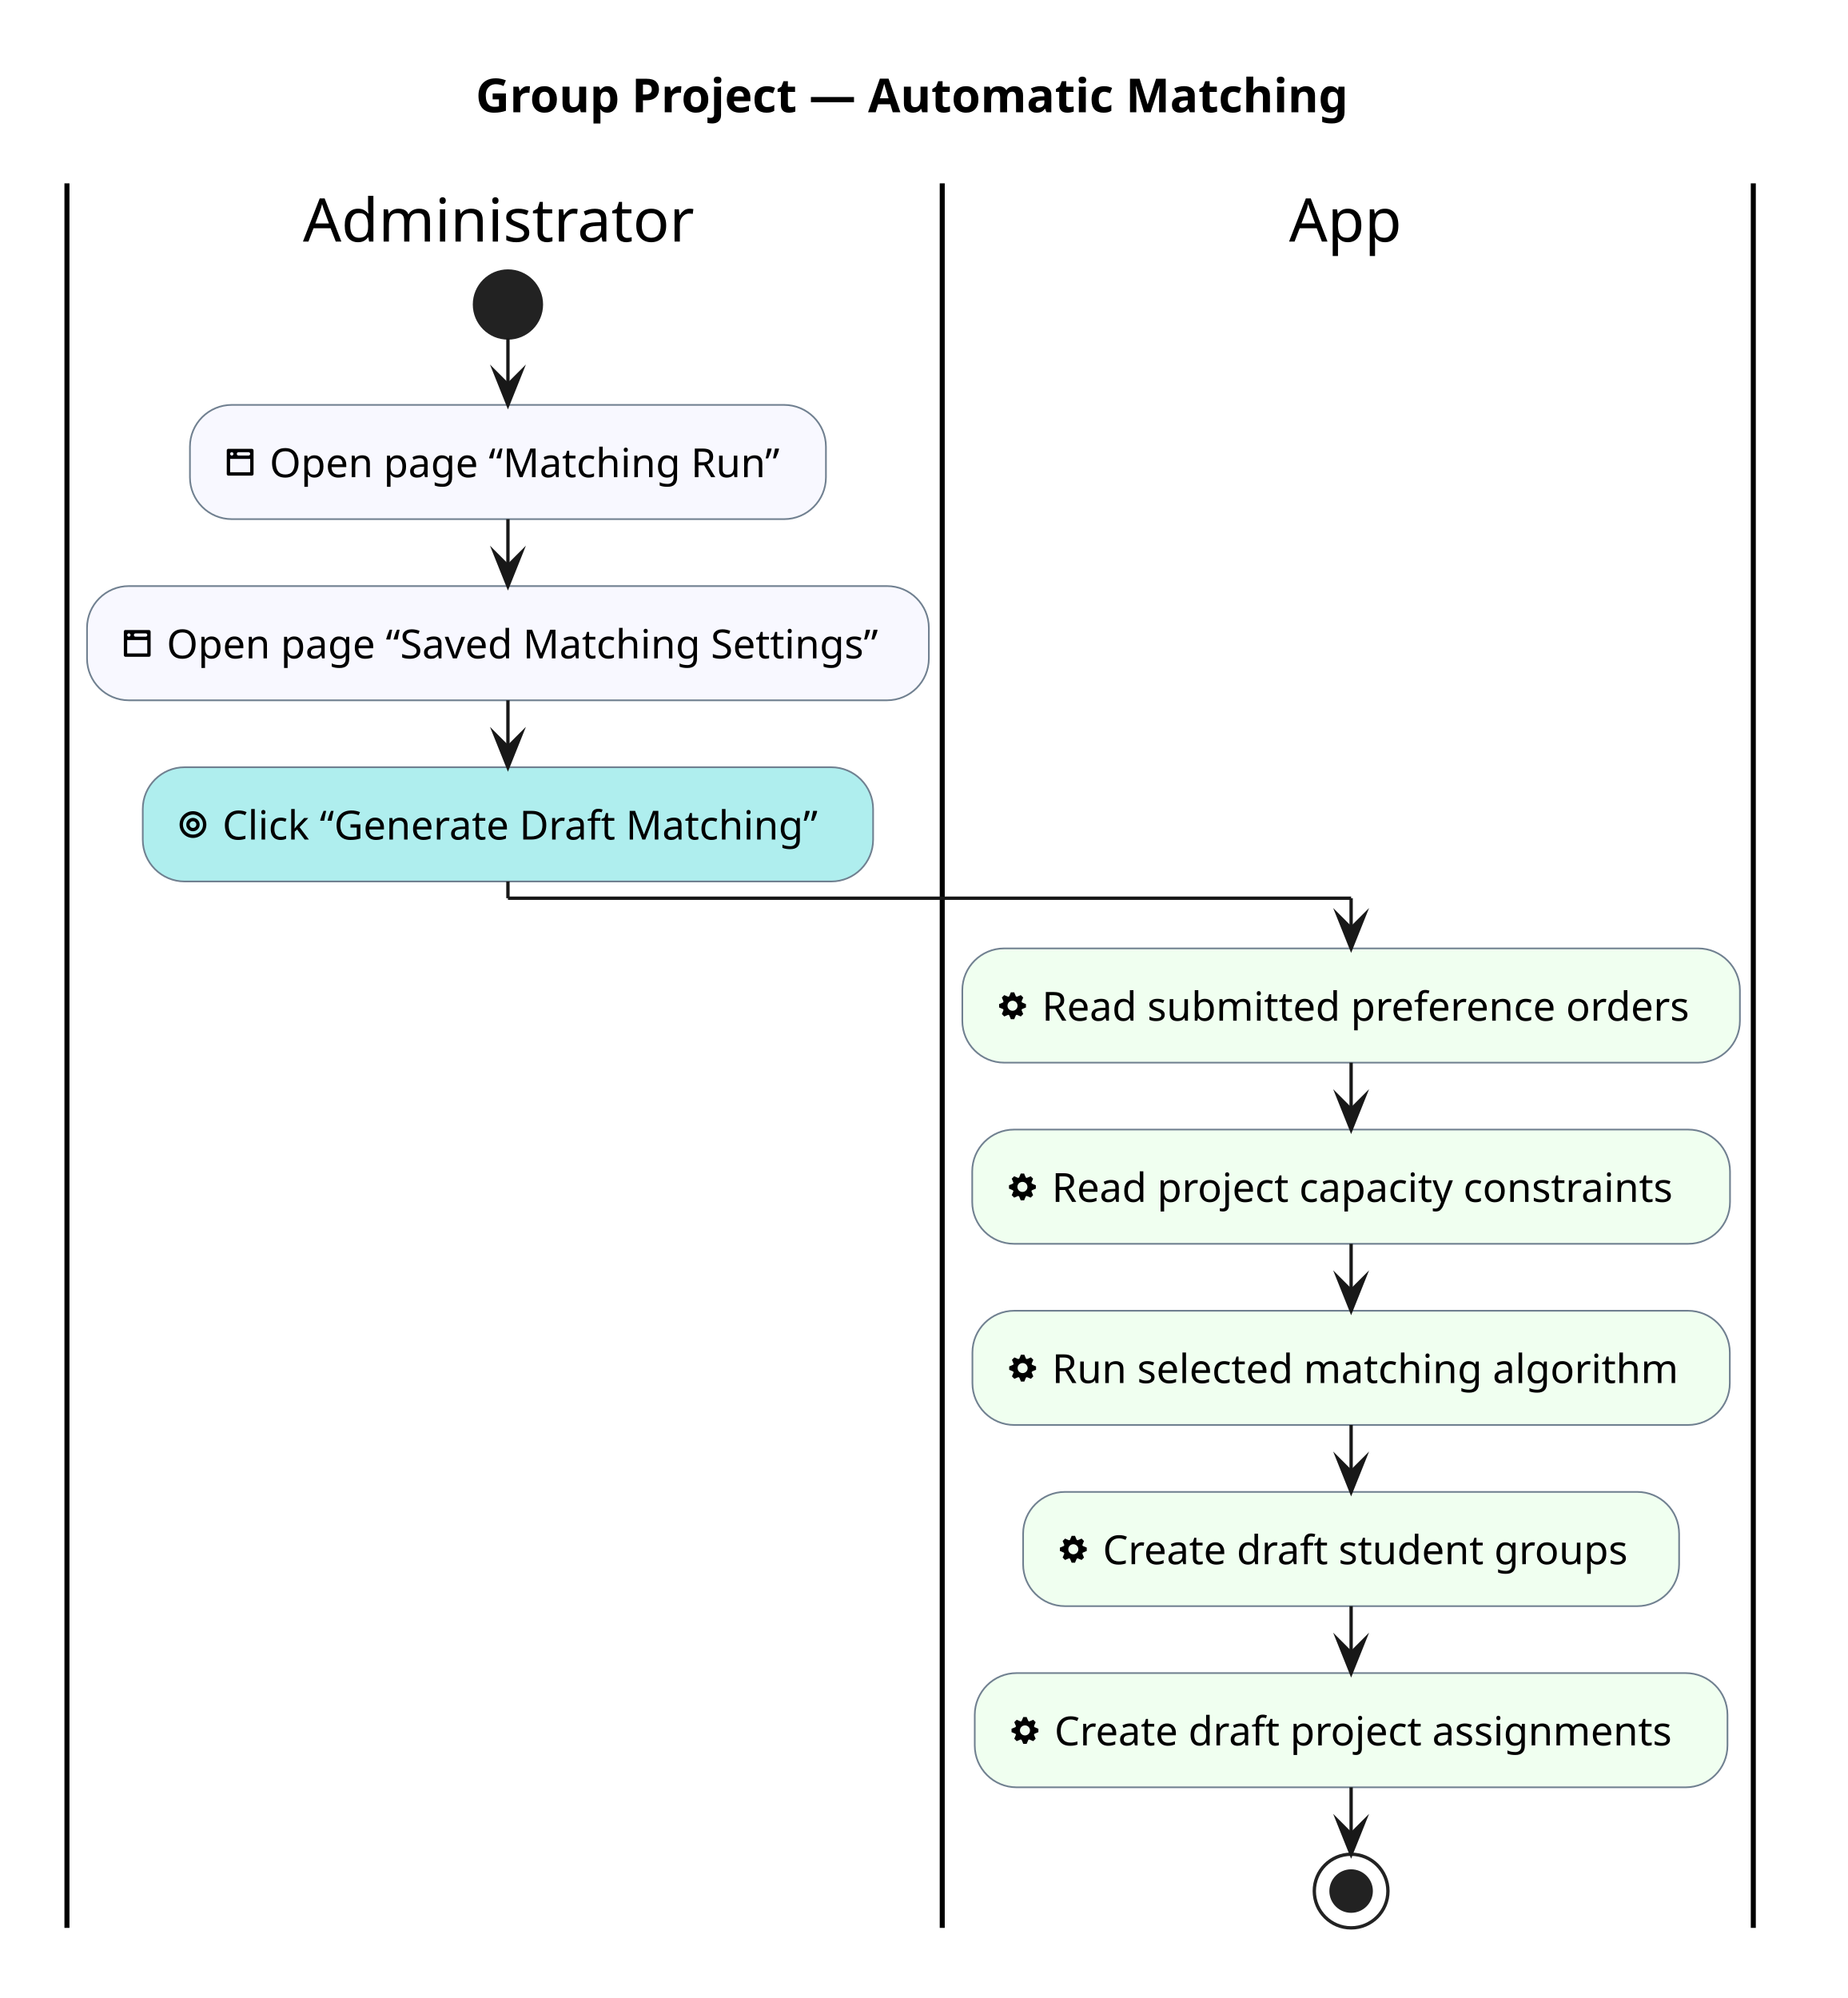
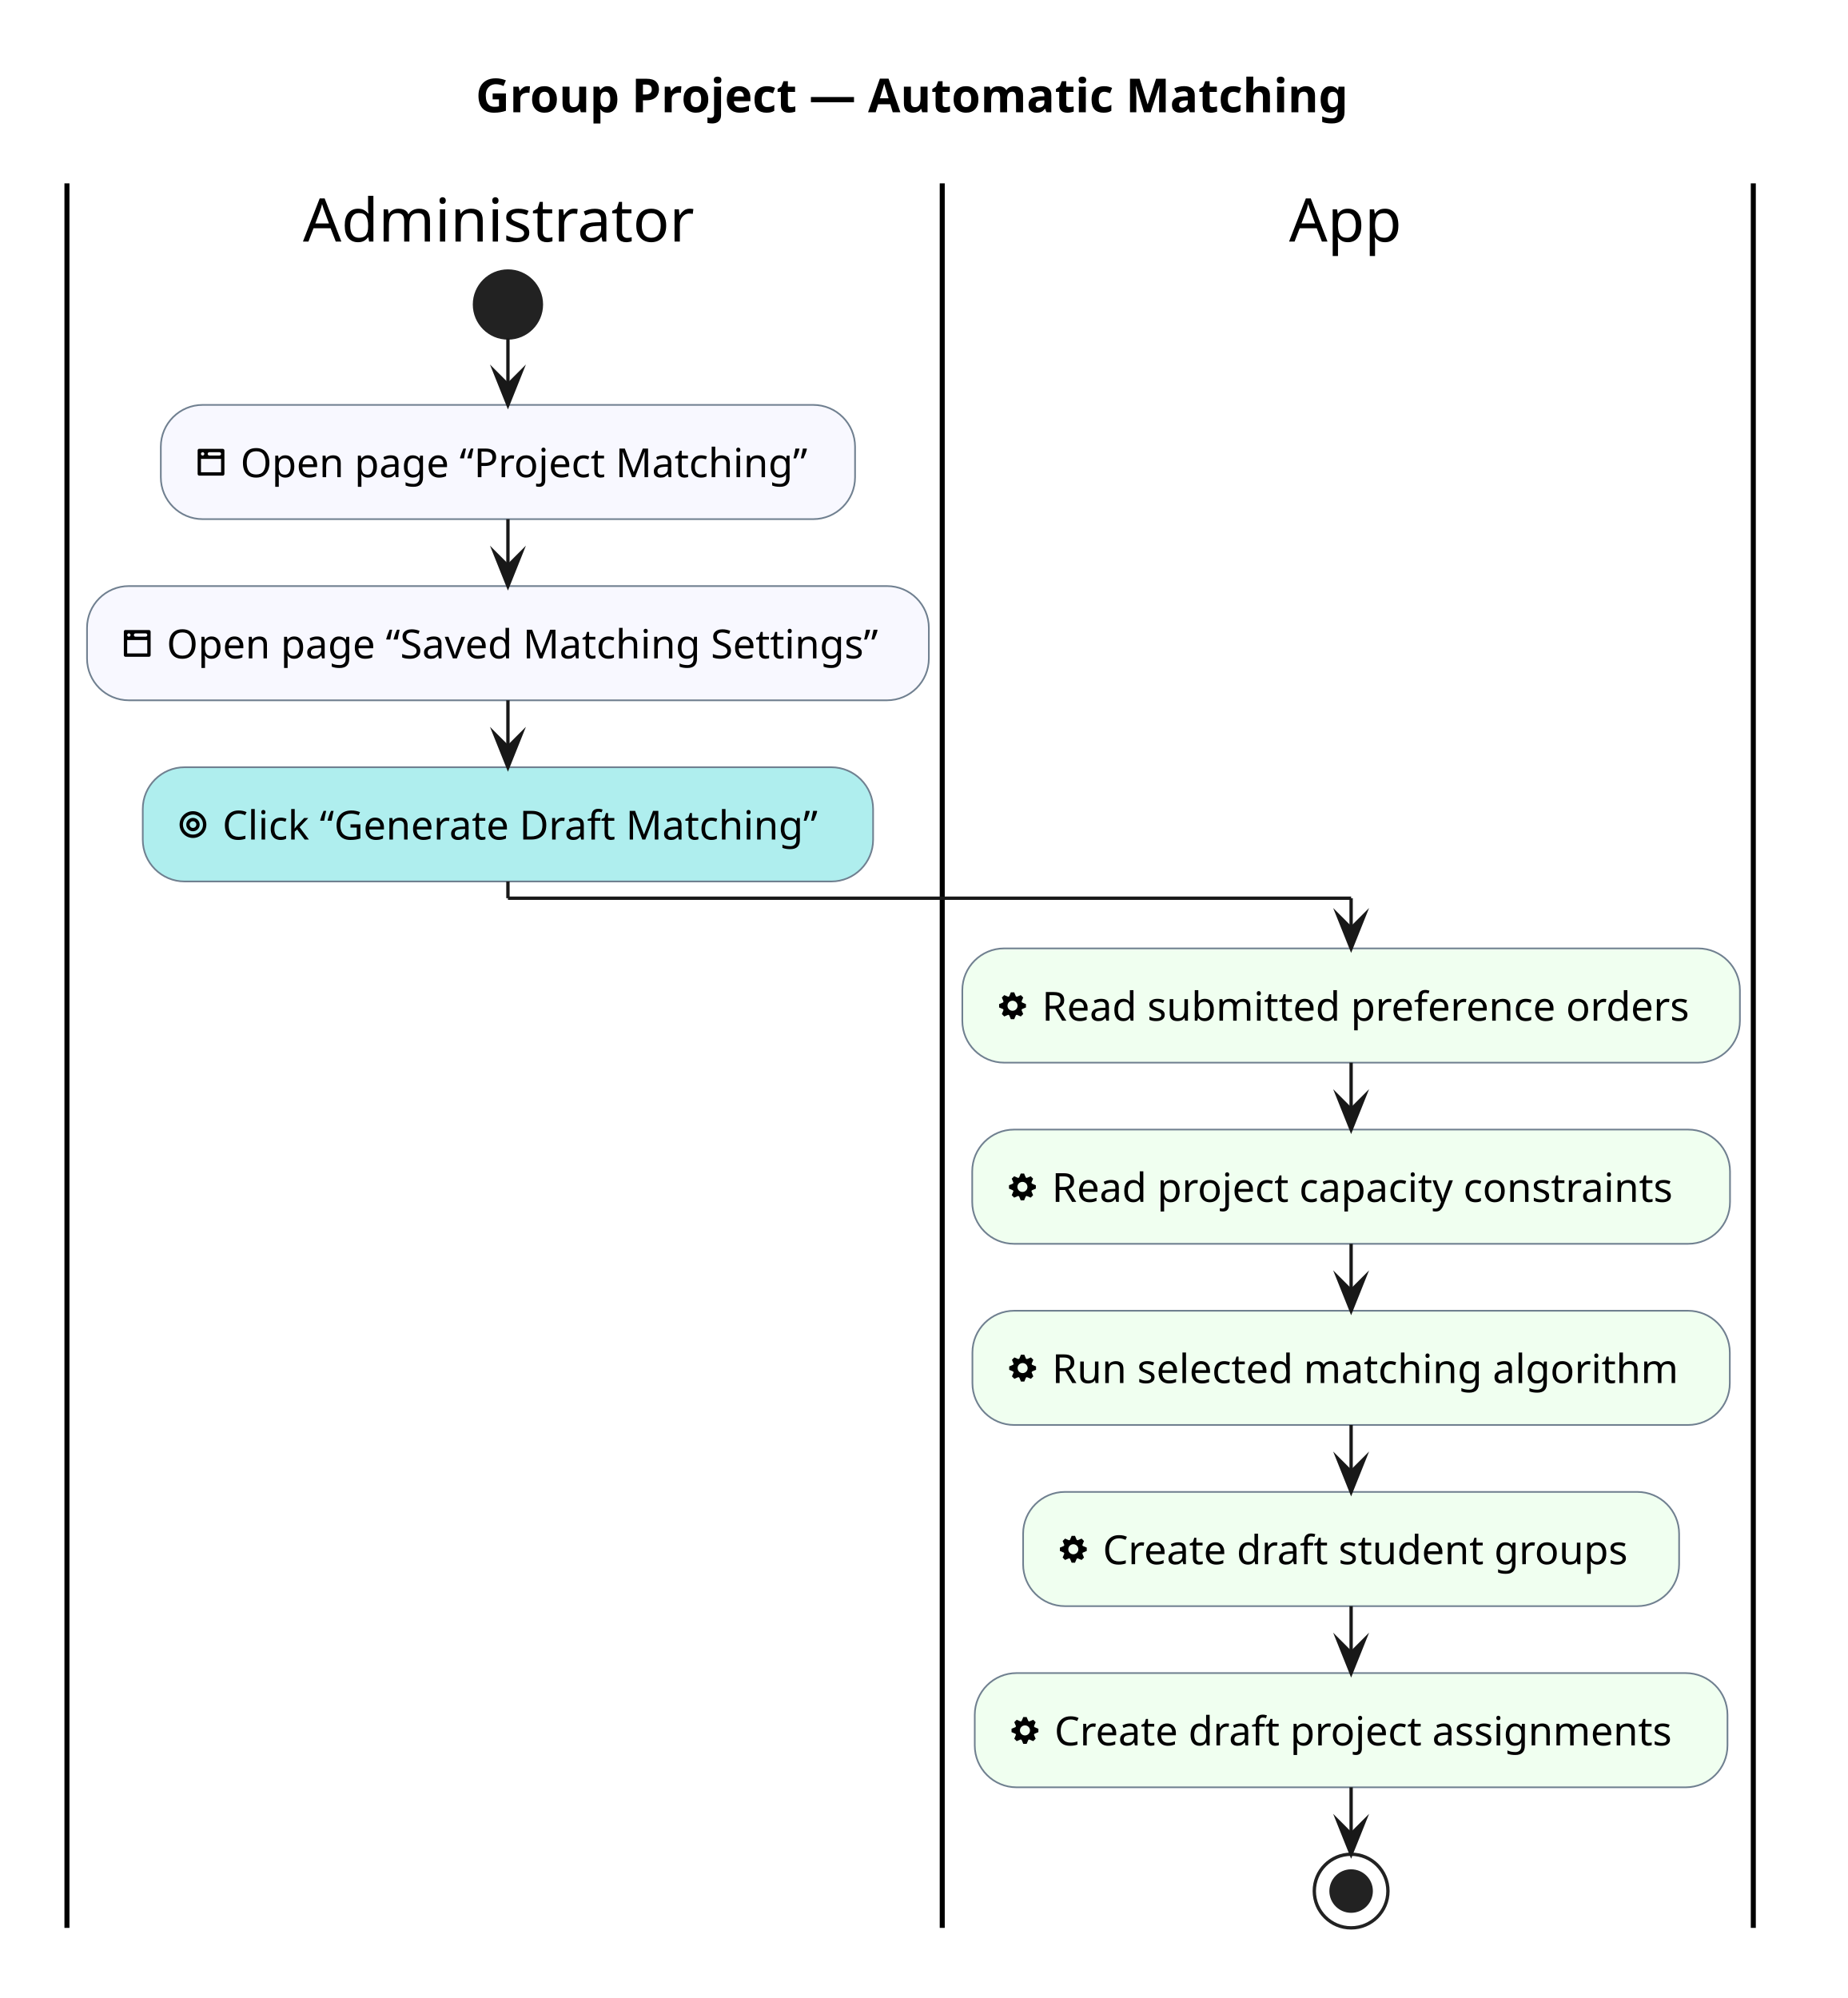
<svg xmlns="http://www.w3.org/2000/svg" contentStyleType="text/css" data-diagram-type="ACTIVITY" height="597px" preserveAspectRatio="none" style="width:552px;height:597px;background:#FFFFFF;" version="1.1" viewBox="0 0 552 597" width="552px" zoomAndPan="magnify">
  <defs />
  <g>
    <g class="title" data-source-line="2">
      <text fill="#000000" font-family="sans-serif" font-size="14" font-weight="700" lengthAdjust="spacing" textLength="266.397" x="142.133" y="33.535">Group Project — Automatic Matching</text>
    </g>
    <rect fill="none" height="21.199" style="stroke:none;stroke-width:1;" width="505.662" x="20" y="54.785" />
    <ellipse cx="151.751" cy="90.984" fill="#222222" rx="10" ry="10" style="stroke:#222222;stroke-width:1;" />
-     <rect fill="#F8F8FF" height="34.133" rx="12.5" ry="12.5" style="stroke:#708090;stroke-width:0.5;" width="190.008" x="56.747" y="120.984" />
-     <path d="M68.087,134.117 A0.5,0.5 0 0 0 67.747,134.617 L67.747,141.617 A0.5,0.5 0 0 0 68.247,142.117 L75.247,142.117 A0.5,0.5 0 0 0 75.747,141.617 L75.747,134.617 A0.5,0.5 0 0 0 75.247,134.117 L68.247,134.117 A0.5,0.5 0 0 0 68.157,134.117 A0.5,0.5 0 0 0 68.097,134.117 M69.247,135.117 C69.527,135.117 69.747,135.337 69.747,135.617 C69.747,135.897 69.527,136.117 69.247,136.117 C68.967,136.117 68.747,135.897 68.747,135.617 C68.747,135.337 68.967,135.117 69.247,135.117 M71.247,135.117 L74.247,135.117 C74.527,135.117 74.747,135.337 74.747,135.617 C74.747,135.897 74.527,136.117 74.247,136.117 L71.247,136.117 C70.967,136.117 70.747,135.897 70.747,135.617 C70.747,135.337 70.967,135.117 71.247,135.117 M68.747,137.117 L74.747,137.117 L74.747,141.117 L68.747,141.117 L68.747,137.117" fill="#000000" />
-     <text fill="#000000" font-family="sans-serif" font-size="12" lengthAdjust="spacing" textLength="156.211" x="80.544" y="142.586">Open page “Matching Run”</text>
+     <rect fill="#F8F8FF" height="34.133" rx="12.5" ry="12.5" style="stroke:#708090;stroke-width:0.5;" width="207.41" x="48.046" y="120.984" />
+     <path d="M59.386,134.117 A0.5,0.5 0 0 0 59.046,134.617 L59.046,141.617 A0.5,0.5 0 0 0 59.546,142.117 L66.546,142.117 A0.5,0.5 0 0 0 67.046,141.617 L67.046,134.617 A0.5,0.5 0 0 0 66.546,134.117 L59.546,134.117 A0.5,0.5 0 0 0 59.456,134.117 A0.5,0.5 0 0 0 59.396,134.117 M60.546,135.117 C60.826,135.117 61.046,135.337 61.046,135.617 C61.046,135.897 60.826,136.117 60.546,136.117 C60.266,136.117 60.046,135.897 60.046,135.617 C60.046,135.337 60.266,135.117 60.546,135.117 M62.546,135.117 L65.546,135.117 C65.826,135.117 66.046,135.337 66.046,135.617 C66.046,135.897 65.826,136.117 65.546,136.117 L62.546,136.117 C62.266,136.117 62.046,135.897 62.046,135.617 C62.046,135.337 62.266,135.117 62.546,135.117 M60.046,137.117 L66.046,137.117 L66.046,141.117 L60.046,141.117 L60.046,137.117" fill="#000000" />
+     <text fill="#000000" font-family="sans-serif" font-size="12" lengthAdjust="spacing" textLength="173.613" x="71.843" y="142.586">Open page “Project Matching”</text>
    <rect fill="#F8F8FF" height="34.133" rx="12.5" ry="12.5" style="stroke:#708090;stroke-width:0.5;" width="251.502" x="26" y="175.117" />
    <path d="M37.34,188.25 A0.5,0.5 0 0 0 37,188.75 L37,195.75 A0.5,0.5 0 0 0 37.5,196.25 L44.5,196.25 A0.5,0.5 0 0 0 45,195.75 L45,188.75 A0.5,0.5 0 0 0 44.5,188.25 L37.5,188.25 A0.5,0.5 0 0 0 37.41,188.25 A0.5,0.5 0 0 0 37.35,188.25 M38.5,189.25 C38.78,189.25 39,189.47 39,189.75 C39,190.03 38.78,190.25 38.5,190.25 C38.22,190.25 38,190.03 38,189.75 C38,189.47 38.22,189.25 38.5,189.25 M40.5,189.25 L43.5,189.25 C43.78,189.25 44,189.47 44,189.75 C44,190.03 43.78,190.25 43.5,190.25 L40.5,190.25 C40.22,190.25 40,190.03 40,189.75 C40,189.47 40.22,189.25 40.5,189.25 M38,191.25 L44,191.25 L44,195.25 L38,195.25 L38,191.25" fill="#000000" />
    <text fill="#000000" font-family="sans-serif" font-size="12" lengthAdjust="spacing" textLength="217.705" x="49.797" y="196.719">Open page “Saved Matching Settings”</text>
    <rect fill="#AFEEEE" height="34.133" rx="12.5" ry="12.5" style="stroke:#708090;stroke-width:0.5;" width="218.197" x="42.652" y="229.25" />
    <path d="M57.652,242.383 C55.452,242.383 53.652,244.183 53.652,246.383 C53.652,248.583 55.452,250.383 57.652,250.383 C59.852,250.383 61.652,248.583 61.652,246.383 C61.652,244.183 59.852,242.383 57.652,242.383 M57.652,243.383 C59.312,243.383 60.652,244.723 60.652,246.383 C60.652,248.043 59.312,249.383 57.652,249.383 C55.992,249.383 54.652,248.043 54.652,246.383 C54.652,244.723 55.992,243.383 57.652,243.383 M57.652,244.383 C56.552,244.383 55.652,245.283 55.652,246.383 C55.652,247.483 56.552,248.383 57.652,248.383 C58.752,248.383 59.652,247.483 59.652,246.383 C59.652,245.283 58.752,244.383 57.652,244.383 M57.652,245.383 C58.212,245.383 58.652,245.823 58.652,246.383 C58.652,246.943 58.212,247.383 57.652,247.383 C57.092,247.383 56.652,246.943 56.652,246.383 C56.652,245.823 57.092,245.383 57.652,245.383" fill="#000000" />
    <text fill="#000000" font-family="sans-serif" font-size="12" lengthAdjust="spacing" textLength="184.4" x="66.449" y="250.852">Click “Generate Draft Matching”</text>
    <line style="stroke:#000000;stroke-width:1.5;" x1="20" x2="20" y1="54.785" y2="576.047" />
    <rect fill="#F0FFF0" height="34.133" rx="12.5" ry="12.5" style="stroke:#708090;stroke-width:0.5;" width="232.312" x="287.502" y="283.383" />
    <path d="M302.002,296.516 L301.502,297.706 C301.402,297.736 301.312,297.786 301.222,297.836 L300.032,297.336 L299.312,298.056 L299.812,299.246 C299.762,299.346 299.722,299.426 299.682,299.526 L298.492,300.026 L298.492,301.026 L299.682,301.526 C299.722,301.626 299.762,301.706 299.812,301.806 L299.312,302.996 L300.032,303.716 L301.222,303.216 C301.312,303.256 301.402,303.306 301.502,303.346 L302.002,304.536 L303.002,304.536 L303.502,303.346 C303.592,303.306 303.692,303.266 303.782,303.216 L304.972,303.716 L305.692,302.996 L305.192,301.806 C305.232,301.716 305.282,301.616 305.322,301.526 L306.512,301.026 L306.512,300.026 L305.322,299.526 C305.292,299.436 305.242,299.336 305.192,299.246 L305.692,298.056 L304.972,297.336 L303.782,297.836 C303.692,297.796 303.592,297.746 303.502,297.706 L303.002,296.516 L302.002,296.516 M302.502,299.016 C303.332,299.016 304.002,299.686 304.002,300.516 C304.002,301.346 303.332,302.016 302.502,302.016 C301.672,302.016 301.002,301.346 301.002,300.516 C301.002,299.686 301.672,299.016 302.502,299.016" fill="#000000" />
    <text fill="#000000" font-family="sans-serif" font-size="12" lengthAdjust="spacing" textLength="198.516" x="311.299" y="304.984">Read submitted preference orders</text>
    <rect fill="#F0FFF0" height="34.133" rx="12.5" ry="12.5" style="stroke:#708090;stroke-width:0.5;" width="226.4" x="290.458" y="337.516" />
    <path d="M304.958,350.648 L304.458,351.838 C304.358,351.868 304.268,351.918 304.178,351.968 L302.988,351.468 L302.268,352.188 L302.768,353.378 C302.718,353.478 302.678,353.558 302.638,353.658 L301.448,354.158 L301.448,355.158 L302.638,355.658 C302.678,355.758 302.718,355.838 302.768,355.938 L302.268,357.128 L302.988,357.848 L304.178,357.348 C304.268,357.388 304.358,357.438 304.458,357.478 L304.958,358.668 L305.958,358.668 L306.458,357.478 C306.548,357.438 306.648,357.398 306.738,357.348 L307.928,357.848 L308.648,357.128 L308.148,355.938 C308.188,355.848 308.238,355.748 308.278,355.658 L309.468,355.158 L309.468,354.158 L308.278,353.658 C308.248,353.568 308.198,353.468 308.148,353.378 L308.648,352.188 L307.928,351.468 L306.738,351.968 C306.648,351.928 306.548,351.878 306.458,351.838 L305.958,350.648 L304.958,350.648 M305.458,353.148 C306.288,353.148 306.958,353.818 306.958,354.648 C306.958,355.478 306.288,356.148 305.458,356.148 C304.628,356.148 303.958,355.478 303.958,354.648 C303.958,353.818 304.628,353.148 305.458,353.148" fill="#000000" />
    <text fill="#000000" font-family="sans-serif" font-size="12" lengthAdjust="spacing" textLength="192.603" x="314.255" y="359.117">Read project capacity constraints</text>
    <rect fill="#F0FFF0" height="34.133" rx="12.5" ry="12.5" style="stroke:#708090;stroke-width:0.5;" width="226.277" x="290.519" y="391.648" />
    <path d="M305.019,404.781 L304.519,405.971 C304.42,406.001 304.329,406.051 304.24,406.101 L303.05,405.601 L302.329,406.321 L302.829,407.511 C302.779,407.611 302.74,407.691 302.7,407.791 L301.51,408.291 L301.51,409.291 L302.7,409.791 C302.74,409.891 302.779,409.971 302.829,410.071 L302.329,411.261 L303.05,411.981 L304.24,411.481 C304.329,411.521 304.42,411.571 304.519,411.611 L305.019,412.801 L306.019,412.801 L306.519,411.611 C306.61,411.571 306.709,411.531 306.8,411.481 L307.99,411.981 L308.709,411.261 L308.209,410.071 C308.25,409.981 308.3,409.881 308.339,409.791 L309.529,409.291 L309.529,408.291 L308.339,407.791 C308.31,407.701 308.26,407.601 308.209,407.511 L308.709,406.321 L307.99,405.601 L306.8,406.101 C306.709,406.061 306.61,406.011 306.519,405.971 L306.019,404.781 L305.019,404.781 M305.519,407.281 C306.349,407.281 307.019,407.951 307.019,408.781 C307.019,409.611 306.349,410.281 305.519,410.281 C304.69,410.281 304.019,409.611 304.019,408.781 C304.019,407.951 304.69,407.281 305.519,407.281" fill="#000000" />
    <text fill="#000000" font-family="sans-serif" font-size="12" lengthAdjust="spacing" textLength="192.481" x="314.316" y="413.25">Run selected matching algorithm</text>
    <rect fill="#F0FFF0" height="34.133" rx="12.5" ry="12.5" style="stroke:#708090;stroke-width:0.5;" width="195.984" x="305.666" y="445.781" />
    <path d="M320.166,458.914 L319.666,460.104 C319.566,460.134 319.476,460.184 319.386,460.234 L318.196,459.734 L317.476,460.454 L317.976,461.644 C317.926,461.744 317.886,461.824 317.846,461.924 L316.656,462.424 L316.656,463.424 L317.846,463.924 C317.886,464.024 317.926,464.104 317.976,464.204 L317.476,465.394 L318.196,466.114 L319.386,465.614 C319.476,465.654 319.566,465.704 319.666,465.744 L320.166,466.934 L321.166,466.934 L321.666,465.744 C321.756,465.704 321.856,465.664 321.946,465.614 L323.136,466.114 L323.856,465.394 L323.356,464.204 C323.396,464.114 323.446,464.014 323.486,463.924 L324.676,463.424 L324.676,462.424 L323.486,461.924 C323.456,461.834 323.406,461.734 323.356,461.644 L323.856,460.454 L323.136,459.734 L321.946,460.234 C321.856,460.194 321.756,460.144 321.666,460.104 L321.166,458.914 L320.166,458.914 M320.666,461.414 C321.496,461.414 322.166,462.084 322.166,462.914 C322.166,463.744 321.496,464.414 320.666,464.414 C319.836,464.414 319.166,463.744 319.166,462.914 C319.166,462.084 319.836,461.414 320.666,461.414" fill="#000000" />
    <text fill="#000000" font-family="sans-serif" font-size="12" lengthAdjust="spacing" textLength="162.188" x="329.463" y="467.383">Create draft student groups</text>
    <rect fill="#F0FFF0" height="34.133" rx="12.5" ry="12.5" style="stroke:#708090;stroke-width:0.5;" width="224.883" x="291.217" y="499.914" />
    <path d="M305.717,513.047 L305.217,514.237 C305.117,514.267 305.027,514.317 304.937,514.367 L303.747,513.867 L303.027,514.587 L303.527,515.777 C303.477,515.877 303.437,515.957 303.397,516.057 L302.207,516.557 L302.207,517.557 L303.397,518.057 C303.437,518.157 303.477,518.237 303.527,518.337 L303.027,519.527 L303.747,520.247 L304.937,519.747 C305.027,519.787 305.117,519.837 305.217,519.877 L305.717,521.067 L306.717,521.067 L307.217,519.877 C307.307,519.837 307.407,519.797 307.497,519.747 L308.687,520.247 L309.407,519.527 L308.907,518.337 C308.947,518.247 308.997,518.147 309.037,518.057 L310.227,517.557 L310.227,516.557 L309.037,516.057 C309.007,515.967 308.957,515.867 308.907,515.777 L309.407,514.587 L308.687,513.867 L307.497,514.367 C307.407,514.327 307.307,514.277 307.217,514.237 L306.717,513.047 L305.717,513.047 M306.217,515.547 C307.047,515.547 307.717,516.217 307.717,517.047 C307.717,517.877 307.047,518.547 306.217,518.547 C305.387,518.547 304.717,517.877 304.717,517.047 C304.717,516.217 305.387,515.547 306.217,515.547" fill="#000000" />
    <text fill="#000000" font-family="sans-serif" font-size="12" lengthAdjust="spacing" textLength="191.086" x="315.014" y="521.516">Create draft project assignments</text>
    <ellipse cx="403.658" cy="565.047" fill="none" rx="11" ry="11" style="stroke:#222222;stroke-width:1;" />
    <ellipse cx="403.658" cy="565.047" fill="#222222" rx="6" ry="6" style="stroke:#222222;stroke-width:1;" />
    <line style="stroke:#000000;stroke-width:1.5;" x1="281.502" x2="281.502" y1="54.785" y2="576.047" />
    <line style="stroke:#000000;stroke-width:1.5;" x1="523.814" x2="523.814" y1="54.785" y2="576.047" />
    <line style="stroke:#181818;stroke-width:1;" x1="151.751" x2="151.751" y1="100.984" y2="120.984" />
    <polygon fill="#181818" points="147.751,110.984,151.751,120.984,155.751,110.984,151.751,114.984" style="stroke:#181818;stroke-width:1;stroke-linejoin:miter;stroke-miterlimit:10;" />
    <line style="stroke:#181818;stroke-width:1;" x1="151.751" x2="151.751" y1="155.117" y2="175.117" />
    <polygon fill="#181818" points="147.751,165.117,151.751,175.117,155.751,165.117,151.751,169.117" style="stroke:#181818;stroke-width:1;stroke-linejoin:miter;stroke-miterlimit:10;" />
    <line style="stroke:#181818;stroke-width:1;" x1="151.751" x2="151.751" y1="209.25" y2="229.25" />
    <polygon fill="#181818" points="147.751,219.25,151.751,229.25,155.751,219.25,151.751,223.25" style="stroke:#181818;stroke-width:1;stroke-linejoin:miter;stroke-miterlimit:10;" />
    <line style="stroke:#181818;stroke-width:1;" x1="403.658" x2="403.658" y1="317.516" y2="337.516" />
    <polygon fill="#181818" points="399.658,327.516,403.658,337.516,407.658,327.516,403.658,331.516" style="stroke:#181818;stroke-width:1;stroke-linejoin:miter;stroke-miterlimit:10;" />
    <line style="stroke:#181818;stroke-width:1;" x1="403.658" x2="403.658" y1="371.648" y2="391.648" />
    <polygon fill="#181818" points="399.658,381.648,403.658,391.648,407.658,381.648,403.658,385.648" style="stroke:#181818;stroke-width:1;stroke-linejoin:miter;stroke-miterlimit:10;" />
    <line style="stroke:#181818;stroke-width:1;" x1="403.658" x2="403.658" y1="425.781" y2="445.781" />
    <polygon fill="#181818" points="399.658,435.781,403.658,445.781,407.658,435.781,403.658,439.781" style="stroke:#181818;stroke-width:1;stroke-linejoin:miter;stroke-miterlimit:10;" />
    <line style="stroke:#181818;stroke-width:1;" x1="403.658" x2="403.658" y1="479.914" y2="499.914" />
    <polygon fill="#181818" points="399.658,489.914,403.658,499.914,407.658,489.914,403.658,493.914" style="stroke:#181818;stroke-width:1;stroke-linejoin:miter;stroke-miterlimit:10;" />
    <line style="stroke:#181818;stroke-width:1;" x1="403.658" x2="403.658" y1="534.047" y2="554.047" />
    <polygon fill="#181818" points="399.658,544.047,403.658,554.047,407.658,544.047,403.658,548.047" style="stroke:#181818;stroke-width:1;stroke-linejoin:miter;stroke-miterlimit:10;" />
    <line style="stroke:#181818;stroke-width:1;" x1="151.751" x2="151.751" y1="263.383" y2="268.383" />
    <line style="stroke:#181818;stroke-width:1;" x1="151.751" x2="403.658" y1="268.383" y2="268.383" />
    <line style="stroke:#181818;stroke-width:1;" x1="403.658" x2="403.658" y1="268.383" y2="283.383" />
    <polygon fill="#181818" points="399.658,273.383,403.658,283.383,407.658,273.383,403.658,277.383" style="stroke:#181818;stroke-width:1;stroke-linejoin:miter;stroke-miterlimit:10;" />
    <text fill="#000000" font-family="sans-serif" font-size="18" lengthAdjust="spacing" textLength="120.498" x="90.502" y="72.188">Administrator</text>
    <text fill="#000000" font-family="sans-serif" font-size="18" lengthAdjust="spacing" textLength="35.077" x="385.12" y="72.188">App</text>
  </g>
</svg>
